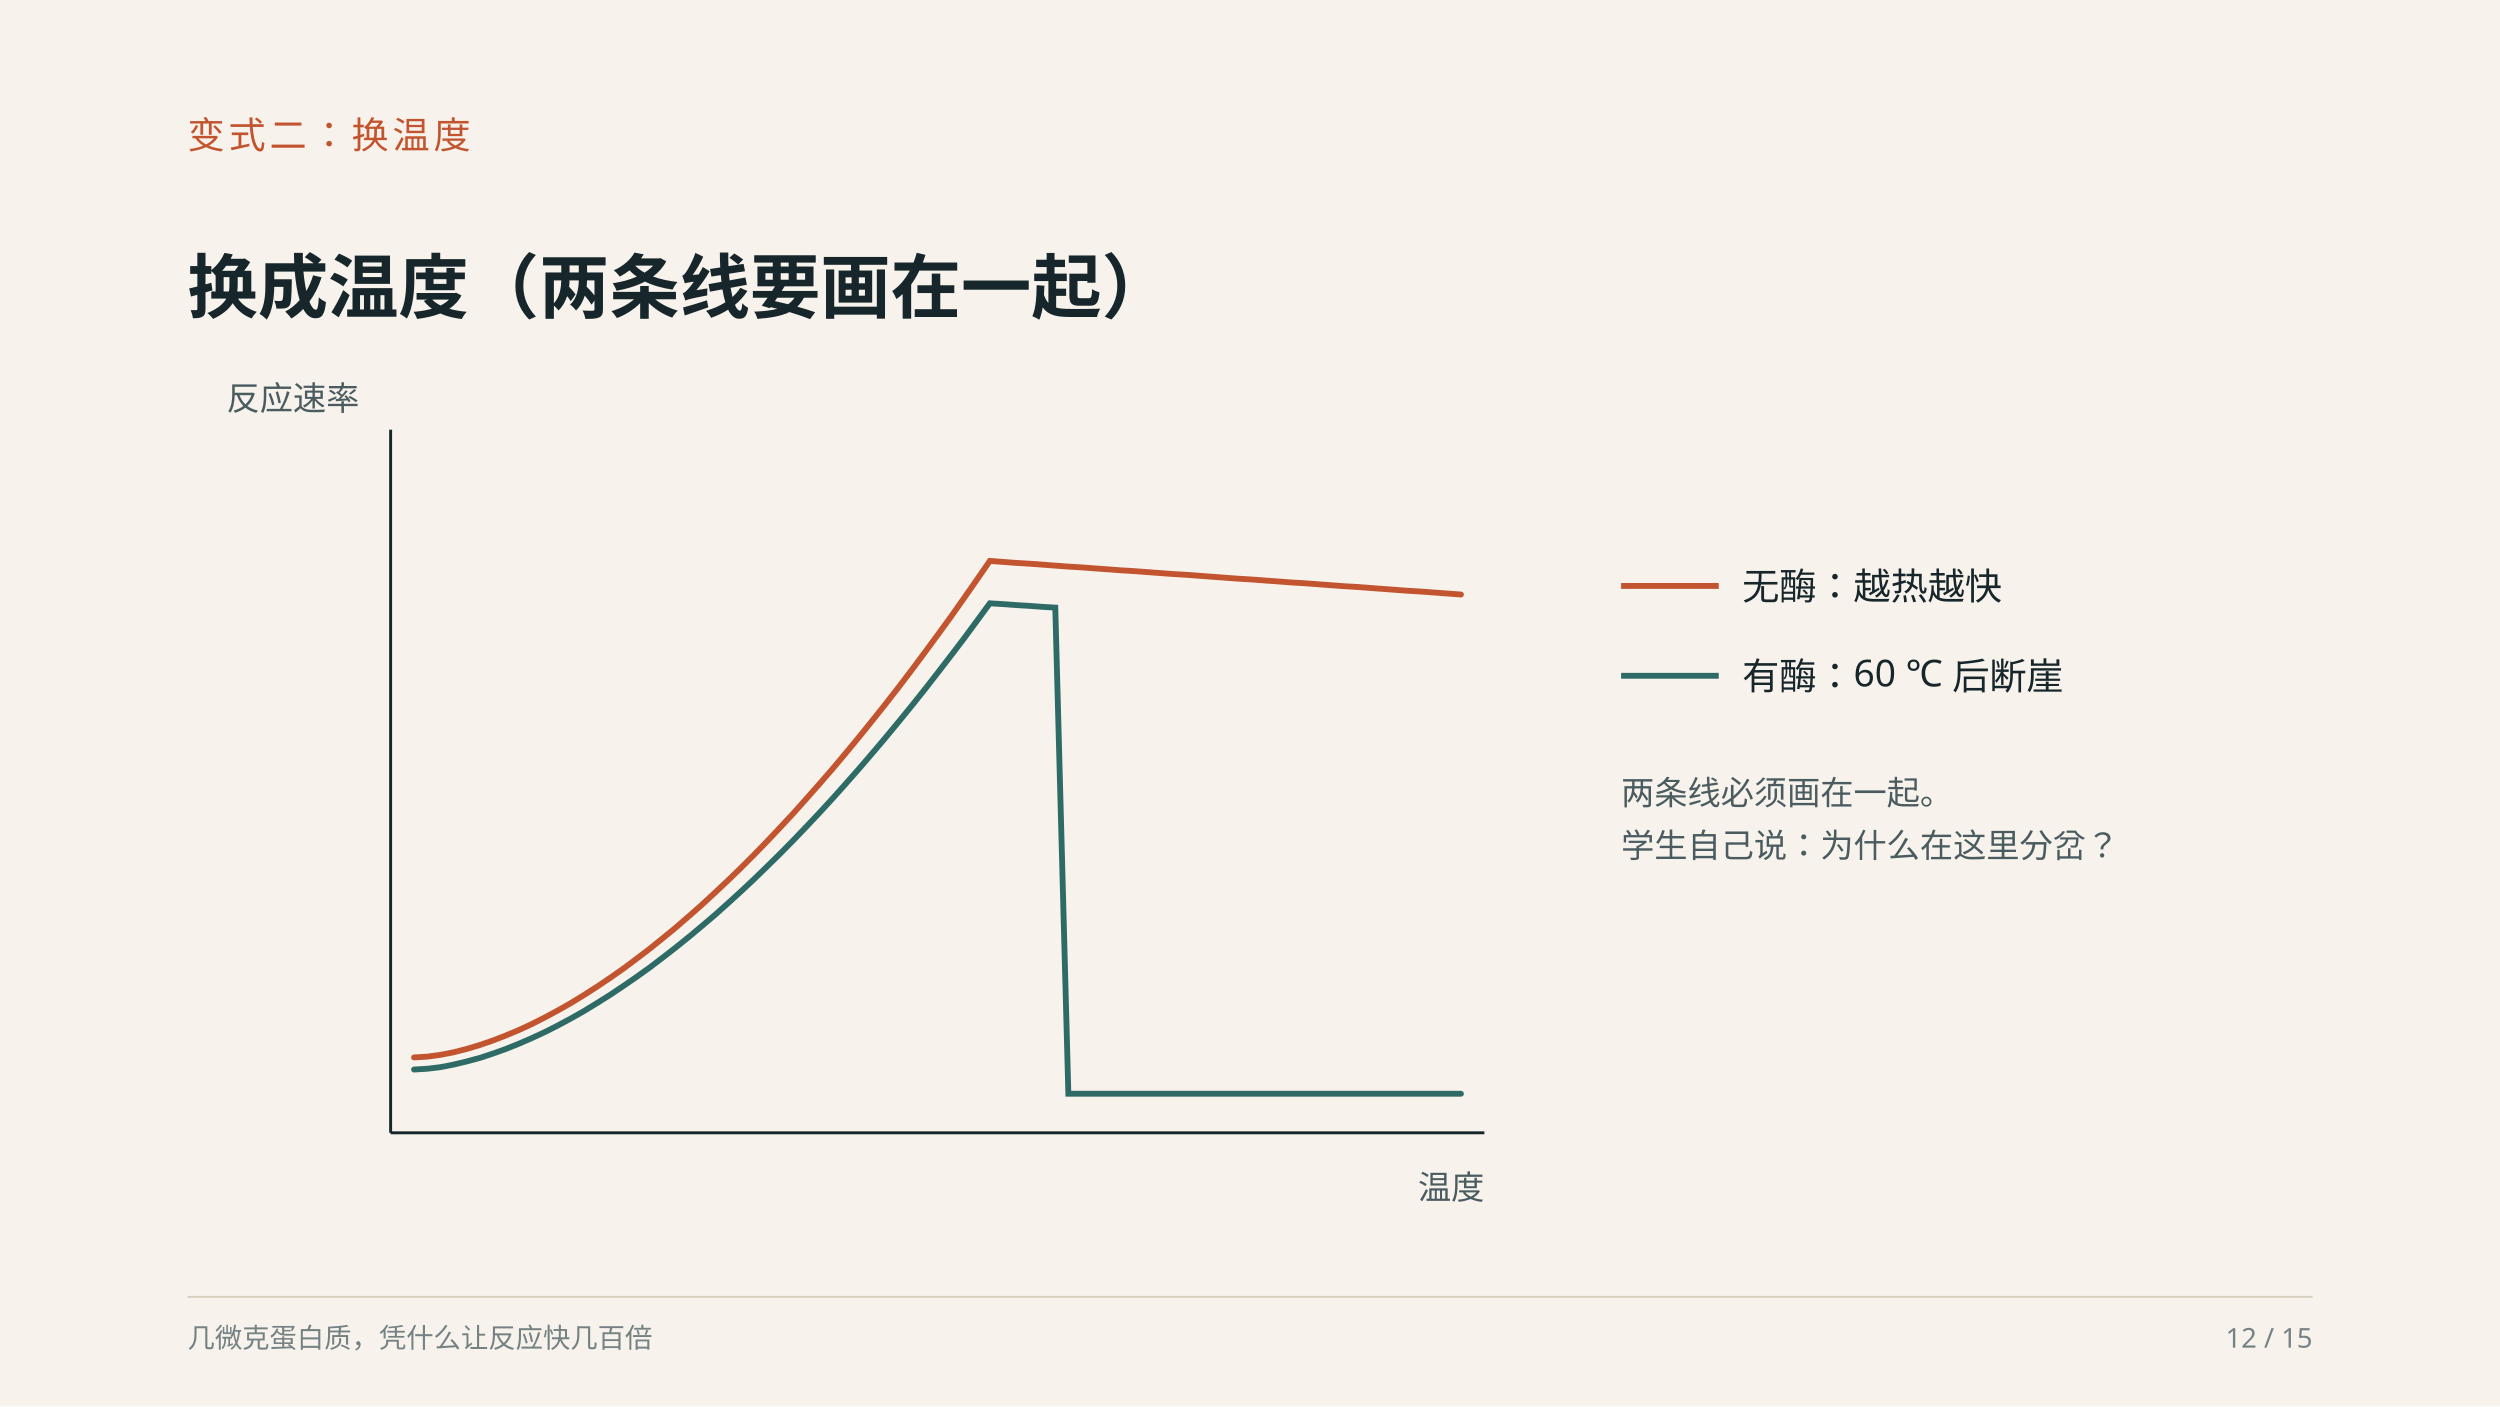
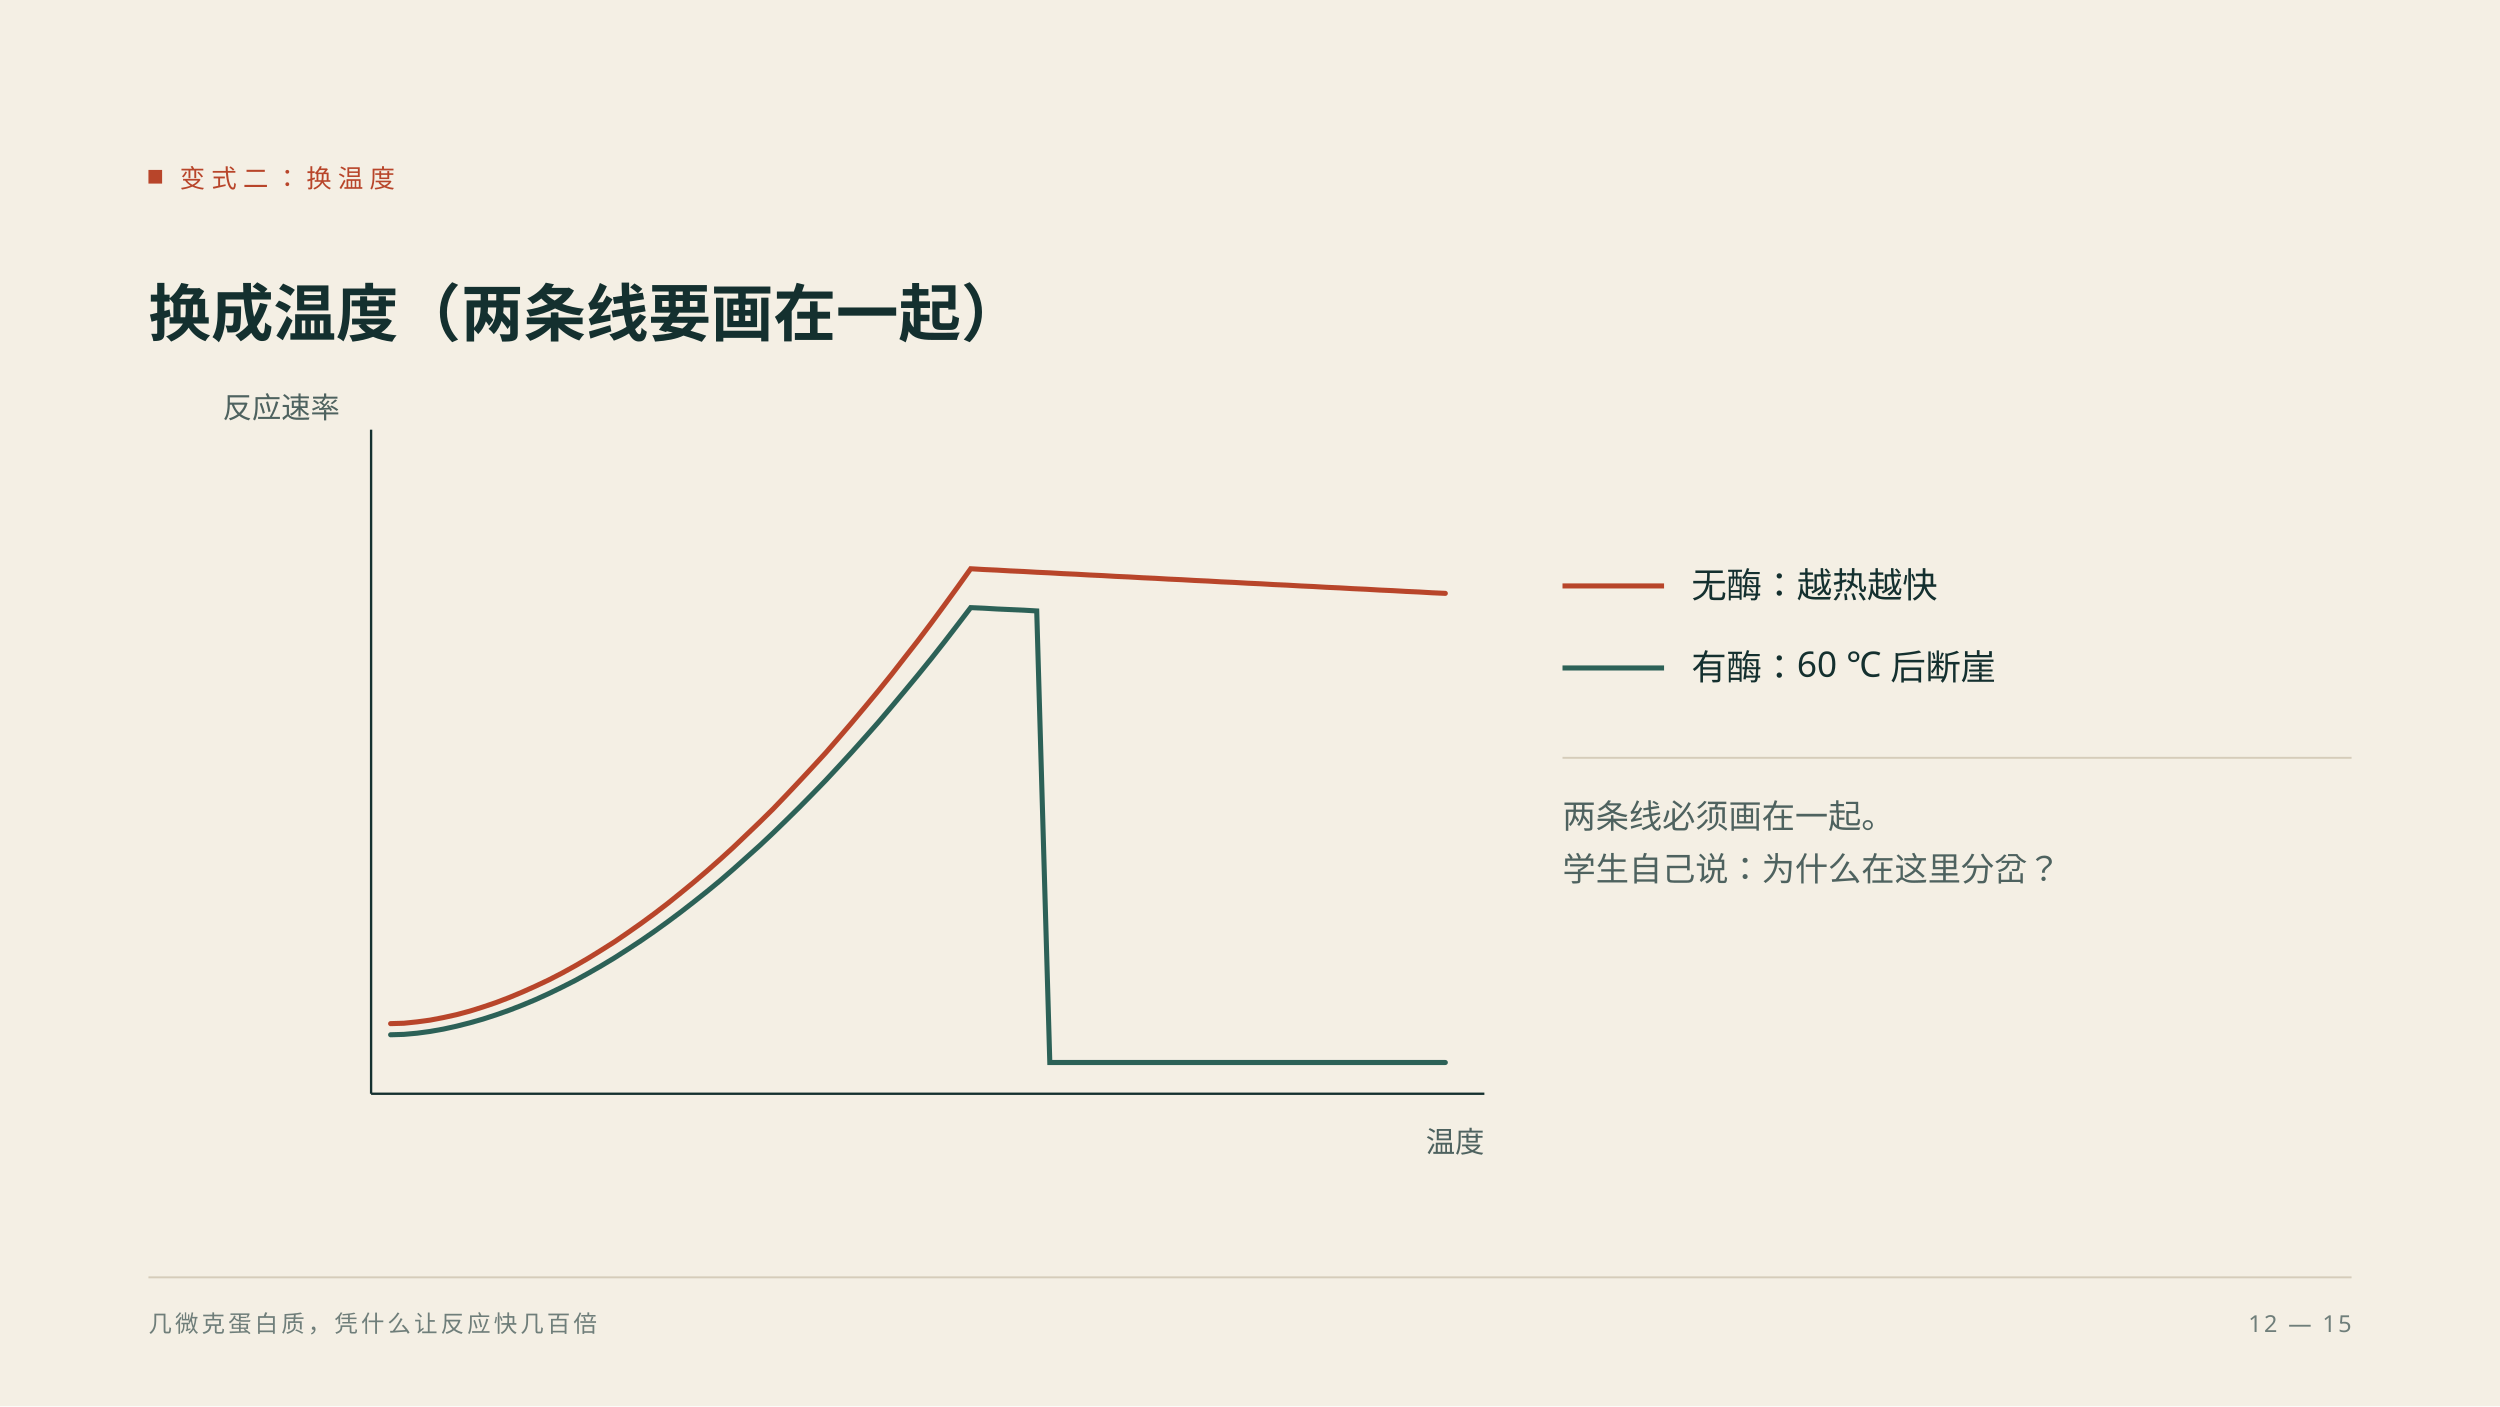
<svg xmlns="http://www.w3.org/2000/svg" lang="zh-CN" viewBox="0 0 1280 720" width="1280" height="720" font-family="PingFang SC, Microsoft YaHei, Noto Sans SC, sans-serif" data-pptx-page-role="content">
-   <rect x="0" y="0" width="1280" height="720" fill="#F7F3EC" id="bg" data-pptx-role="background" />
+   <rect x="0" y="0" width="1280" height="720" fill="#F4EFE4" id="bg" data-pptx-role="background" />
  <g id="content" data-pptx-bounds="0 0 1280 720">
-     <text x="96" y="76" font-size="19" font-weight="500" fill="#C2542F" letter-spacing="2">变式二：换温度</text>
-     <text x="96" y="160" font-family="Songti SC, STSong, SimSun, serif" font-size="36" font-weight="700" fill="#16262A">换成温度（两条线要画在一起）</text>
-     <line x1="200" y1="220" x2="200" y2="580" stroke="#16262A" stroke-width="1.5" />
-     <line x1="200" y1="580" x2="760" y2="580" stroke="#16262A" stroke-width="1.5" />
-     <text x="184" y="210" font-size="17" font-weight="400" fill="#4A5C60" text-anchor="end">反应速率</text>
-     <text x="760" y="614" font-size="17" font-weight="400" fill="#4A5C60" text-anchor="end">温度</text>
-     <path d="M212.0,541.4 L218.7,541.0 L225.4,540.1 L232.1,538.8 L238.8,537.1 L245.5,535.1 L252.2,532.8 L258.9,530.2 L265.6,527.4 L272.3,524.3 L279.0,520.9 L285.7,517.3 L292.4,513.5 L299.1,509.4 L305.8,505.1 L312.5,500.6 L319.2,495.9 L325.9,490.9 L332.6,485.8 L339.3,480.4 L346.0,474.9 L352.7,469.1 L359.4,463.2 L366.1,457.0 L372.8,450.7 L379.5,444.2 L386.2,437.5 L392.9,430.6 L399.6,423.5 L406.3,416.3 L413.0,408.8 L419.7,401.2 L426.4,393.5 L433.1,385.5 L439.8,377.4 L446.5,369.1 L453.2,360.7 L459.9,352.1 L466.6,343.3 L473.3,334.3 L480.0,325.2 L486.7,316.0 L493.4,306.5 L500.1,296.9 L506.8,287.2 L513.5,287.7 L520.2,288.2 L526.9,288.6 L533.6,289.1 L540.3,289.6 L547.0,290.1 L553.7,290.5 L560.4,291.0 L567.1,291.5 L573.8,292.0 L580.5,292.4 L587.2,292.9 L593.9,293.4 L600.6,293.9 L607.3,294.3 L614.0,294.8 L620.7,295.3 L627.4,295.8 L634.1,296.3 L640.8,296.7 L647.5,297.2 L654.2,297.7 L660.9,298.2 L667.6,298.6 L674.3,299.1 L681.0,299.6 L687.7,300.1 L694.4,300.5 L701.1,301.0 L707.8,301.5 L714.5,302.0 L721.2,302.5 L727.9,302.9 L734.6,303.4 L741.3,303.9 L748.0,304.4" fill="none" stroke="#C2542F" stroke-width="3" stroke-linecap="round" />
-     <path d="M212.0,547.6 L218.7,547.2 L225.4,546.4 L232.1,545.1 L238.8,543.5 L245.5,541.7 L252.2,539.5 L258.9,537.1 L265.6,534.4 L272.3,531.5 L279.0,528.4 L285.7,525.0 L292.4,521.4 L299.1,517.6 L305.8,513.5 L312.5,509.3 L319.2,504.8 L325.9,500.2 L332.6,495.4 L339.3,490.3 L346.0,485.1 L352.7,479.7 L359.4,474.1 L366.1,468.4 L372.8,462.4 L379.5,456.3 L386.2,450.0 L392.9,443.5 L399.6,436.9 L406.3,430.1 L413.0,423.1 L419.7,416.0 L426.4,408.7 L433.1,401.2 L439.8,393.6 L446.5,385.8 L453.2,377.9 L459.9,369.8 L466.6,361.6 L473.3,353.2 L480.0,344.6 L486.7,335.9 L493.4,327.1 L500.1,318.0 L506.8,308.9 L513.5,309.3 L520.2,309.8 L526.9,310.2 L533.6,310.7 L540.3,311.1 L547.0,560.0 L553.7,560.0 L560.4,560.0 L567.1,560.0 L573.8,560.0 L580.5,560.0 L587.2,560.0 L593.9,560.0 L600.6,560.0 L607.3,560.0 L614.0,560.0 L620.7,560.0 L627.4,560.0 L634.1,560.0 L640.8,560.0 L647.5,560.0 L654.2,560.0 L660.9,560.0 L667.6,560.0 L674.3,560.0 L681.0,560.0 L687.7,560.0 L694.4,560.0 L701.1,560.0 L707.8,560.0 L714.5,560.0 L721.2,560.0 L727.9,560.0 L734.6,560.0 L741.3,560.0 L748.0,560.0" fill="none" stroke="#2E6B66" stroke-width="3" stroke-linecap="round" />
-     <line x1="830" y1="300" x2="880" y2="300" stroke="#C2542F" stroke-width="3" />
-     <text x="892" y="307" font-size="19" font-weight="400" fill="#16262A">无酶：越热越快</text>
-     <line x1="830" y1="346" x2="880" y2="346" stroke="#2E6B66" stroke-width="3" />
-     <text x="892" y="353" font-size="19" font-weight="400" fill="#16262A">有酶：60 ℃ 后断崖</text>
-     <text x="830" y="412" font-size="17" font-weight="400" fill="#4A5C60">两条线必须画在一起。</text>
-     <text x="830" y="439" font-size="17" font-weight="400" fill="#4A5C60">学生自己说：为什么在这里分岔？</text>
-     <line x1="96" y1="664" x2="1184" y2="664" stroke="#D8D0C0" stroke-width="1" />
-     <text x="96" y="690" font-size="14" font-weight="400" fill="#4A5C60" fill-opacity="0.75">几微克蛋白质，凭什么让反应快几百倍</text>
-     <text x="1184" y="690" font-size="14" font-weight="400" fill="#4A5C60" text-anchor="end" fill-opacity="0.75">12 / 15</text>
+     <rect x="76" y="87" width="7" height="7" fill="#B8452A" />
+     <text x="92" y="96" font-size="13" font-weight="500" fill="#B8452A" letter-spacing="3.2">变式二：换温度</text>
+     <text x="76" y="172" font-family="Songti SC, STSong, SimSun, serif" font-size="32" font-weight="700" fill="#14302F">换成温度（两条线要画在一起）</text>
+     <line x1="190" y1="220" x2="190" y2="560" stroke="#14302F" stroke-width="1.2" />
+     <line x1="190" y1="560" x2="760" y2="560" stroke="#14302F" stroke-width="1.2" />
+     <text x="174" y="214" font-size="15" font-weight="400" fill="#4E625F" text-anchor="end">反应速率</text>
+     <text x="760" y="590" font-size="15" font-weight="400" fill="#4E625F" text-anchor="end">温度</text>
+     <path d="M200.0,524.1 L206.8,523.9 L213.5,523.2 L220.2,522.3 L227.0,521.0 L233.8,519.5 L240.5,517.7 L247.2,515.6 L254.0,513.3 L260.8,510.7 L267.5,507.9 L274.2,504.9 L281.0,501.7 L287.8,498.2 L294.5,494.5 L301.2,490.6 L308.0,486.4 L314.8,482.1 L321.5,477.5 L328.2,472.8 L335.0,467.8 L341.8,462.6 L348.5,457.2 L355.2,451.7 L362.0,445.9 L368.8,439.9 L375.5,433.8 L382.2,427.4 L389.0,420.9 L395.8,414.2 L402.5,407.2 L409.2,400.1 L416.0,392.8 L422.8,385.4 L429.5,377.7 L436.2,369.9 L443.0,361.8 L449.8,353.6 L456.5,345.3 L463.2,336.7 L470.0,328.0 L476.8,319.0 L483.5,309.9 L490.2,300.7 L497.0,291.2 L503.8,291.6 L510.5,291.9 L517.2,292.3 L524.0,292.6 L530.8,293.0 L537.5,293.3 L544.2,293.7 L551.0,294.0 L557.8,294.4 L564.5,294.7 L571.2,295.1 L578.0,295.4 L584.8,295.8 L591.5,296.1 L598.2,296.5 L605.0,296.8 L611.8,297.2 L618.5,297.5 L625.2,297.9 L632.0,298.2 L638.8,298.6 L645.5,298.9 L652.2,299.3 L659.0,299.6 L665.8,300.0 L672.5,300.3 L679.2,300.7 L686.0,301.0 L692.8,301.4 L699.5,301.7 L706.2,302.1 L713.0,302.4 L719.8,302.8 L726.5,303.1 L733.2,303.5 L740.0,303.8" fill="none" stroke="#B8452A" stroke-width="2.6" stroke-linecap="round" />
+     <path d="M200.0,529.8 L206.8,529.6 L213.5,529.0 L220.2,528.1 L227.0,526.9 L233.8,525.4 L240.5,523.7 L247.2,521.8 L254.0,519.6 L260.8,517.2 L267.5,514.6 L274.2,511.8 L281.0,508.7 L287.8,505.4 L294.5,502.0 L301.2,498.3 L308.0,494.4 L314.8,490.3 L321.5,486.0 L328.2,481.6 L335.0,476.9 L341.8,472.0 L348.5,467.0 L355.2,461.8 L362.0,456.4 L368.8,450.8 L375.5,445.0 L382.2,439.0 L389.0,432.9 L395.8,426.5 L402.5,420.0 L409.2,413.4 L416.0,406.5 L422.8,399.5 L429.5,392.3 L436.2,385.0 L443.0,377.4 L449.8,369.7 L456.5,361.8 L463.2,353.8 L470.0,345.6 L476.8,337.2 L483.5,328.7 L490.2,320.0 L497.0,311.1 L503.8,311.4 L510.5,311.8 L517.2,312.1 L524.0,312.4 L530.8,312.8 L537.5,544.0 L544.2,544.0 L551.0,544.0 L557.8,544.0 L564.5,544.0 L571.2,544.0 L578.0,544.0 L584.8,544.0 L591.5,544.0 L598.2,544.0 L605.0,544.0 L611.8,544.0 L618.5,544.0 L625.2,544.0 L632.0,544.0 L638.8,544.0 L645.5,544.0 L652.2,544.0 L659.0,544.0 L665.8,544.0 L672.5,544.0 L679.2,544.0 L686.0,544.0 L692.8,544.0 L699.5,544.0 L706.2,544.0 L713.0,544.0 L719.8,544.0 L726.5,544.0 L733.2,544.0 L740.0,544.0" fill="none" stroke="#2C6157" stroke-width="2.6" stroke-linecap="round" />
+     <line x1="800" y1="300" x2="852" y2="300" stroke="#B8452A" stroke-width="2.6" />
+     <text x="866" y="306" font-size="18" font-weight="400" fill="#14302F">无酶：越热越快</text>
+     <line x1="800" y1="342" x2="852" y2="342" stroke="#2C6157" stroke-width="2.6" />
+     <text x="866" y="348" font-size="18" font-weight="400" fill="#14302F">有酶：60 ℃ 后断崖</text>
+     <line x1="800" y1="388" x2="1204" y2="388" stroke="#D5CCBA" stroke-width="1" />
+     <text x="800" y="424" font-size="17" font-weight="400" fill="#4E625F">两条线必须画在一起。</text>
+     <text x="800" y="451" font-size="17" font-weight="400" fill="#4E625F">学生自己说：为什么在这里分岔？</text>
+     <line x1="76" y1="654" x2="1204" y2="654" stroke="#D5CCBA" stroke-width="1" />
+     <text x="76" y="682" font-size="12" font-weight="400" fill="#4E625F" letter-spacing="1.6" fill-opacity="0.8">几微克蛋白质，凭什么让反应快几百倍</text>
+     <text x="1204" y="682" font-size="12" font-weight="400" fill="#4E625F" text-anchor="end" letter-spacing="1.2" fill-opacity="0.8">12 — 15</text>
  </g>
</svg>
